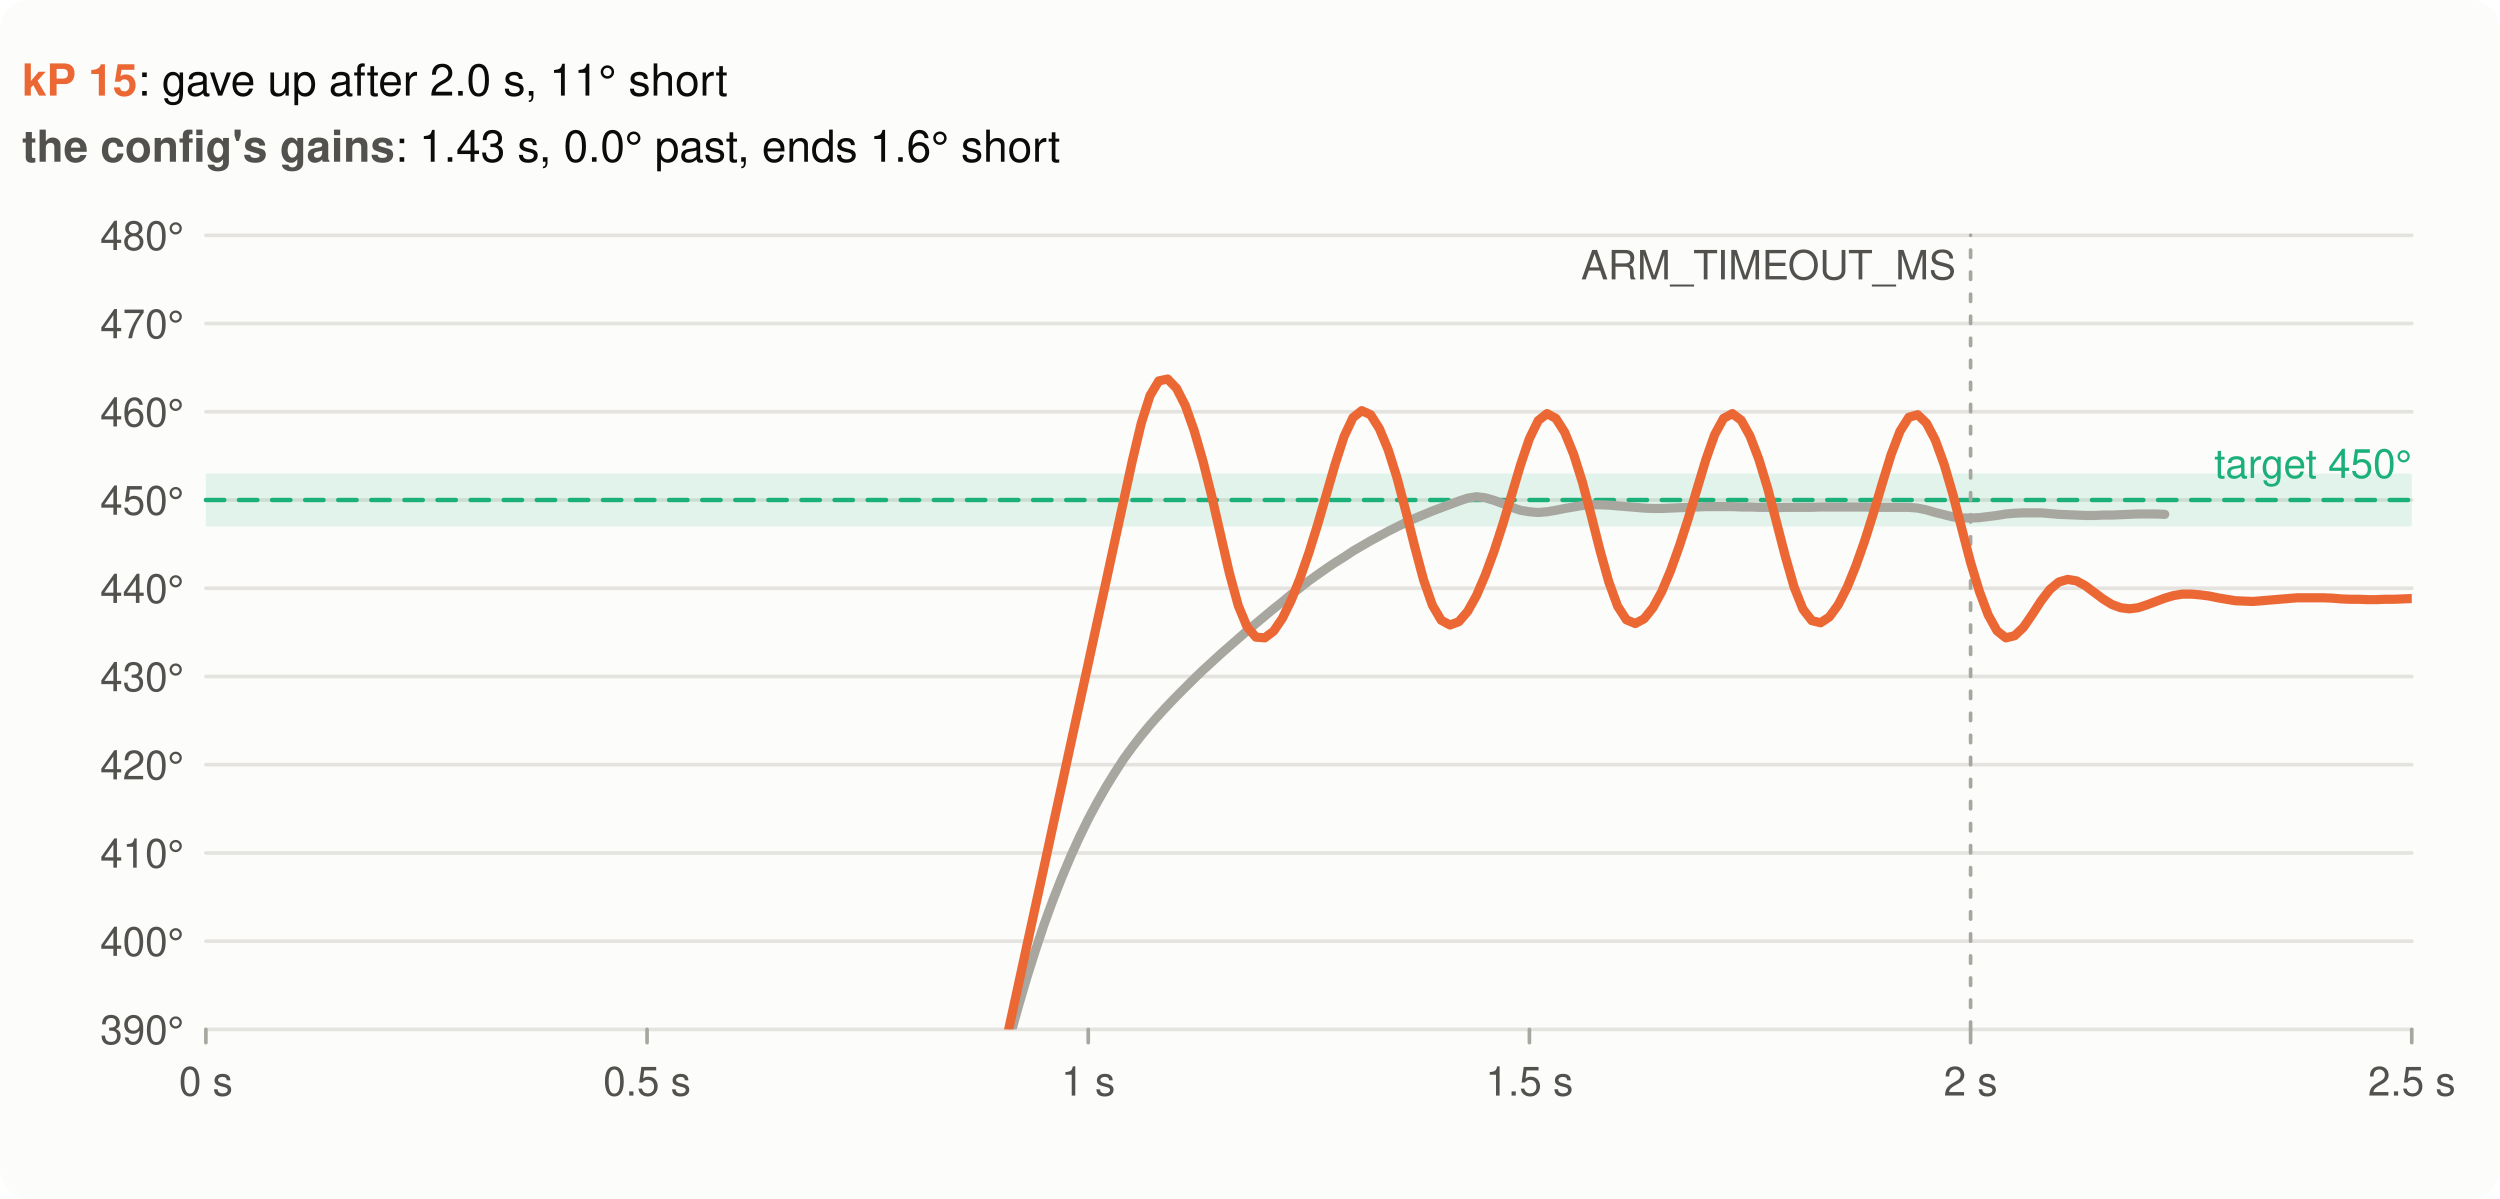
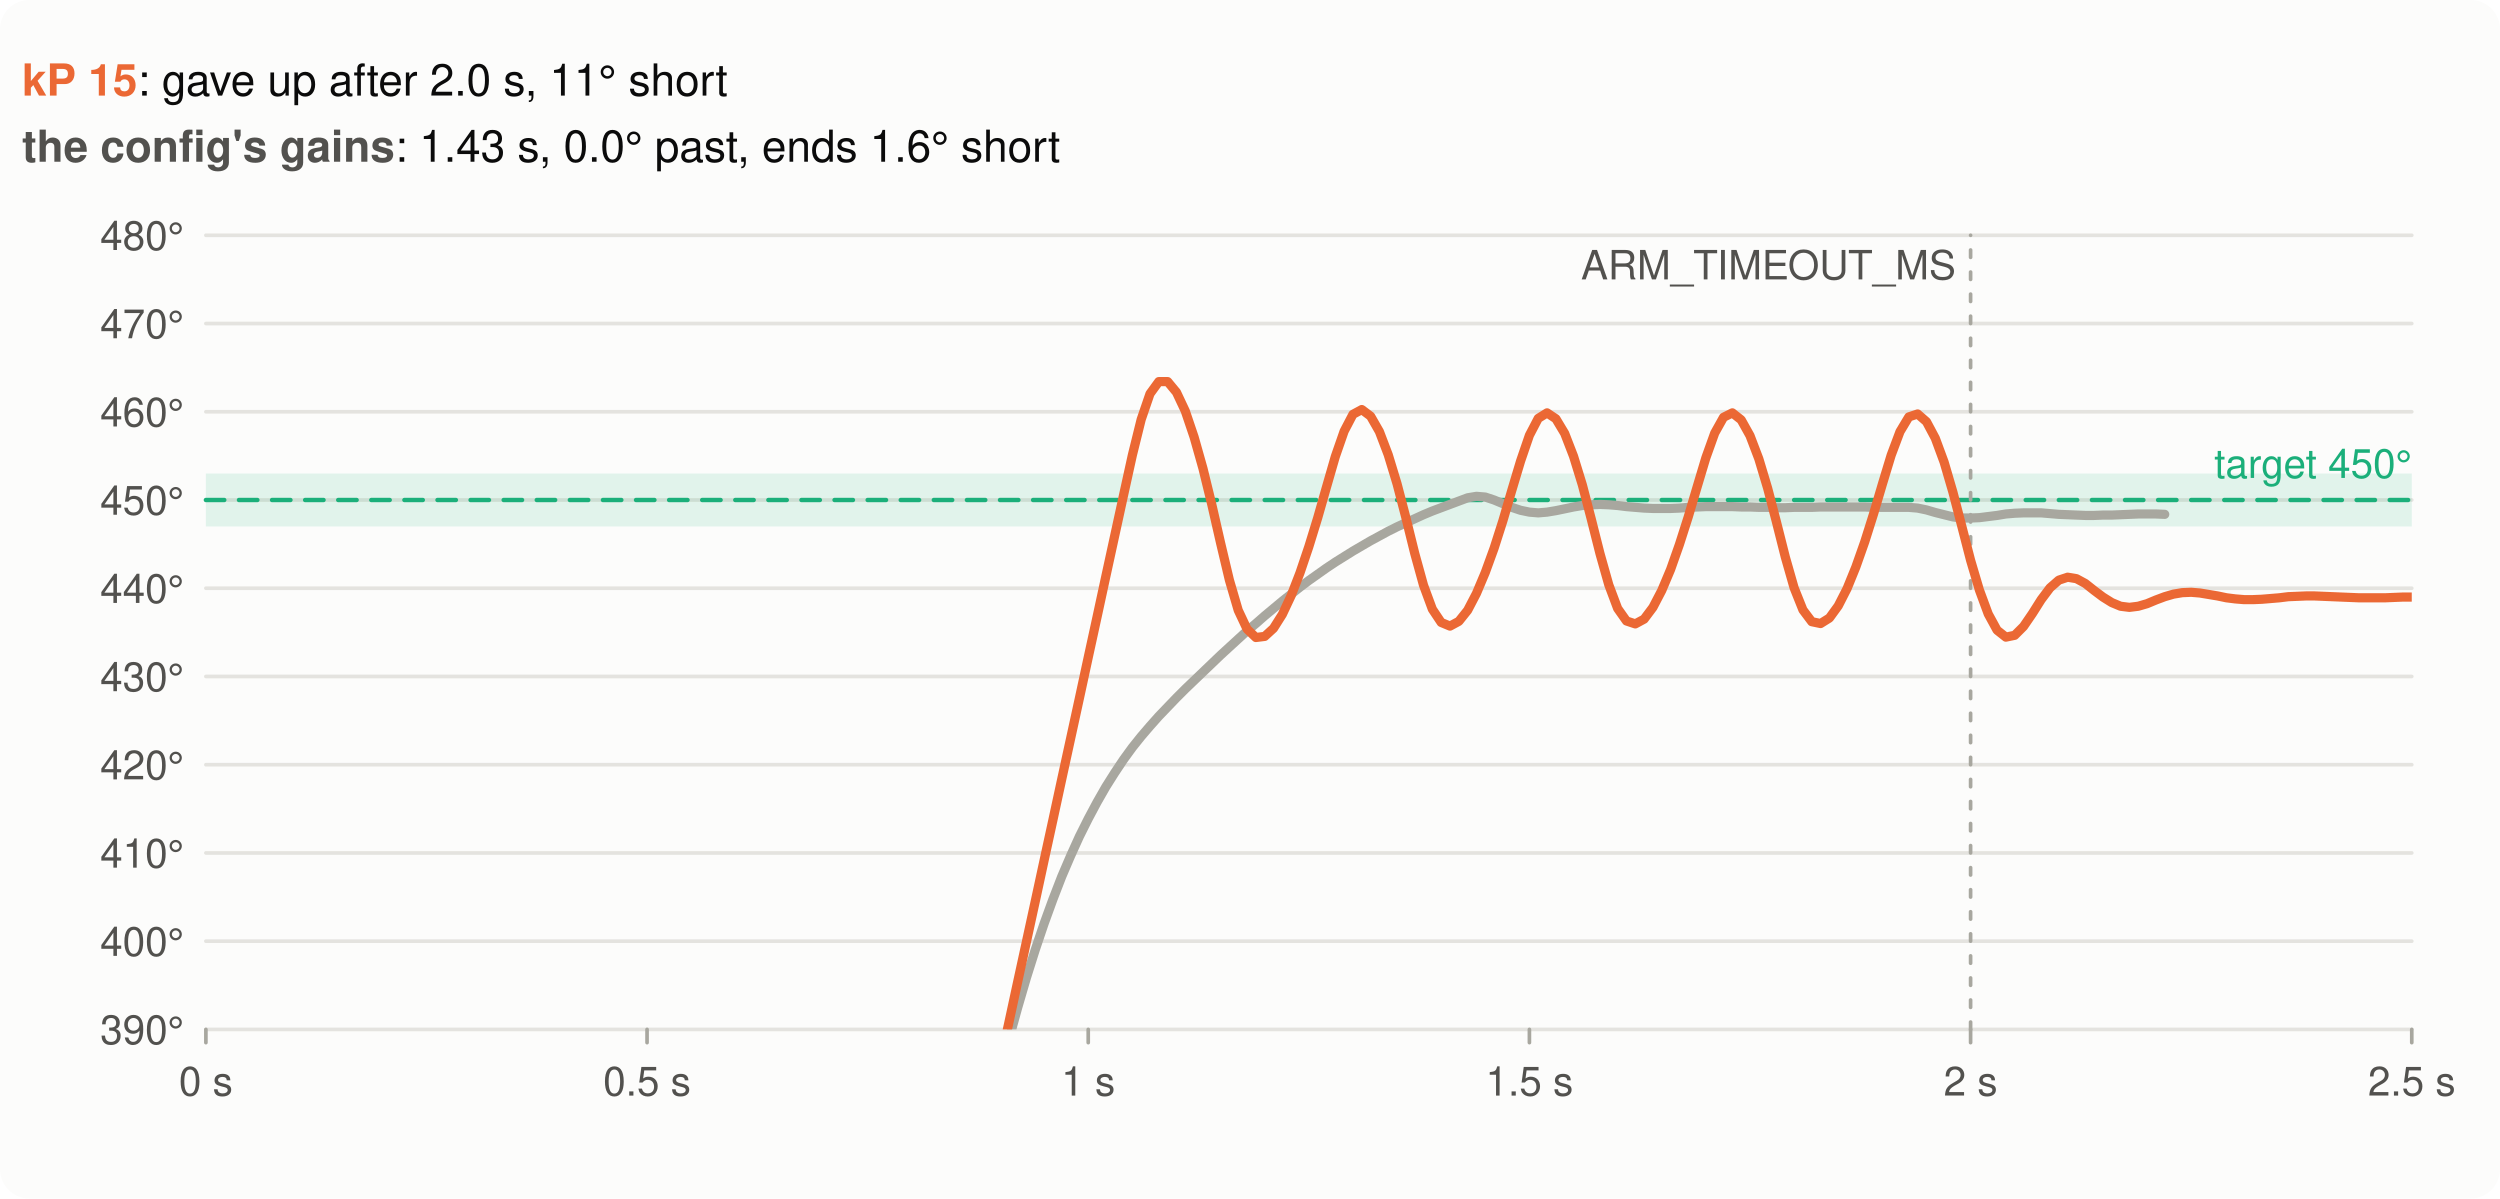
<svg xmlns="http://www.w3.org/2000/svg" width="680" height="326" viewBox="0 0 680 326" font-family="-apple-system, Segoe UI, Helvetica, Arial, sans-serif">
  <rect width="100%" height="100%" rx="8" fill="#fcfcfb" />
  <line x1="56.0" y1="280.0" x2="656.0" y2="280.0" stroke="#e4e3df" stroke-width="1.0" stroke-linecap="round" />
  <text x="50.0" y="284.0" text-anchor="end" fill="#52514e" font-size="11">390°</text>
  <line x1="56.0" y1="256.0" x2="656.0" y2="256.0" stroke="#e4e3df" stroke-width="1.0" stroke-linecap="round" />
  <text x="50.0" y="260.0" text-anchor="end" fill="#52514e" font-size="11">400°</text>
  <line x1="56.0" y1="232.0" x2="656.0" y2="232.0" stroke="#e4e3df" stroke-width="1.0" stroke-linecap="round" />
  <text x="50.0" y="236.0" text-anchor="end" fill="#52514e" font-size="11">410°</text>
  <line x1="56.0" y1="208.0" x2="656.0" y2="208.0" stroke="#e4e3df" stroke-width="1.0" stroke-linecap="round" />
  <text x="50.0" y="212.0" text-anchor="end" fill="#52514e" font-size="11">420°</text>
  <line x1="56.0" y1="184.0" x2="656.0" y2="184.0" stroke="#e4e3df" stroke-width="1.0" stroke-linecap="round" />
  <text x="50.0" y="188.0" text-anchor="end" fill="#52514e" font-size="11">430°</text>
  <line x1="56.0" y1="160.0" x2="656.0" y2="160.0" stroke="#e4e3df" stroke-width="1.0" stroke-linecap="round" />
  <text x="50.0" y="164.0" text-anchor="end" fill="#52514e" font-size="11">440°</text>
  <line x1="56.0" y1="136.0" x2="656.0" y2="136.0" stroke="#e4e3df" stroke-width="1.0" stroke-linecap="round" />
  <text x="50.0" y="140.0" text-anchor="end" fill="#52514e" font-size="11">450°</text>
  <line x1="56.0" y1="112.0" x2="656.0" y2="112.0" stroke="#e4e3df" stroke-width="1.0" stroke-linecap="round" />
  <text x="50.0" y="116.0" text-anchor="end" fill="#52514e" font-size="11">460°</text>
  <line x1="56.0" y1="88.0" x2="656.0" y2="88.0" stroke="#e4e3df" stroke-width="1.0" stroke-linecap="round" />
  <text x="50.0" y="92.0" text-anchor="end" fill="#52514e" font-size="11">470°</text>
  <line x1="56.0" y1="64.0" x2="656.0" y2="64.0" stroke="#e4e3df" stroke-width="1.0" stroke-linecap="round" />
  <text x="50.0" y="68.0" text-anchor="end" fill="#52514e" font-size="11">480°</text>
  <line x1="56.0" y1="280.0" x2="56.0" y2="283.6" stroke="#a8a79f" stroke-width="1.0" stroke-linecap="round" />
  <text x="56.0" y="298.0" text-anchor="middle" fill="#52514e" font-size="11">0 s</text>
  <line x1="176.0" y1="280.0" x2="176.0" y2="283.6" stroke="#a8a79f" stroke-width="1.0" stroke-linecap="round" />
  <text x="176.0" y="298.0" text-anchor="middle" fill="#52514e" font-size="11">0.5 s</text>
  <line x1="296.0" y1="280.0" x2="296.0" y2="283.6" stroke="#a8a79f" stroke-width="1.0" stroke-linecap="round" />
  <text x="296.0" y="298.0" text-anchor="middle" fill="#52514e" font-size="11">1 s</text>
  <line x1="416.0" y1="280.0" x2="416.0" y2="283.6" stroke="#a8a79f" stroke-width="1.0" stroke-linecap="round" />
  <text x="416.0" y="298.0" text-anchor="middle" fill="#52514e" font-size="11">1.5 s</text>
  <line x1="536.0" y1="280.0" x2="536.0" y2="283.6" stroke="#a8a79f" stroke-width="1.0" stroke-linecap="round" />
  <text x="536.0" y="298.0" text-anchor="middle" fill="#52514e" font-size="11">2 s</text>
  <line x1="656.0" y1="280.0" x2="656.0" y2="283.6" stroke="#a8a79f" stroke-width="1.0" stroke-linecap="round" />
  <text x="656.0" y="298.0" text-anchor="middle" fill="#52514e" font-size="11">2.5 s</text>
  <rect x="56.0" y="128.8" width="600.0" height="14.4" fill="#1baf7a" fill-opacity="0.12" />
  <line x1="56.0" y1="136.0" x2="656.0" y2="136.0" stroke="#1baf7a" stroke-width="1.2" stroke-linecap="round" stroke-dasharray="5 4" />
  <text x="656.0" y="130.0" text-anchor="end" fill="#1baf7a" font-size="11">target 450°</text>
  <line x1="536.0" y1="280.0" x2="536.0" y2="64.0" stroke="#a8a79f" stroke-width="1.0" stroke-linecap="round" stroke-dasharray="2 4" />
  <text x="532.0" y="76.0" text-anchor="end" fill="#52514e" font-size="11">ARM_TIMEOUT_MS</text>
  <clipPath id="inside">
    <rect x="56.0" y="64.0" width="600.0" height="216.0" />
  </clipPath>
  <g clip-path="url(#inside)">
-     <path d="M56.0 1217.8 L58.4 1217.8 L60.8 1216.7 L63.2 1213.8 L65.6 1209.4 L68.0 1203.8 L70.4 1197.2 L72.8 1189.7 L75.2 1181.7 L77.6 1173.0 L80.0 1164.0 L82.4 1154.5 L84.8 1144.8 L87.2 1134.9 L89.6 1124.7 L92.0 1114.4 L94.4 1103.9 L96.8 1093.4 L99.2 1082.7 L101.6 1072.0 L104.0 1061.2 L106.4 1050.4 L108.8 1039.5 L111.2 1028.6 L113.6 1017.7 L116.0 1006.8 L118.4 995.8 L120.8 984.8 L123.2 973.8 L125.6 962.8 L128.0 951.8 L130.4 940.8 L132.8 929.8 L135.2 918.8 L137.6 907.8 L140.0 896.7 L142.4 885.7 L144.8 874.7 L147.2 863.6 L149.6 852.6 L152.0 841.6 L154.4 830.5 L156.8 819.5 L159.2 808.5 L161.6 797.4 L164.0 786.4 L166.4 775.3 L168.8 764.3 L171.2 753.3 L173.6 742.2 L176.0 731.2 L178.4 720.1 L180.8 709.1 L183.2 698.1 L185.6 687.0 L188.0 676.0 L190.4 664.9 L192.8 653.9 L195.2 642.9 L197.6 631.8 L200.0 620.8 L202.4 609.7 L204.8 598.7 L207.2 587.7 L209.6 576.6 L212.0 565.6 L214.4 554.5 L216.8 543.5 L219.2 532.5 L221.6 521.4 L224.0 510.4 L226.4 499.3 L228.8 488.3 L231.2 477.3 L233.6 466.2 L236.0 455.2 L238.4 444.1 L240.8 433.1 L243.2 422.1 L245.6 411.0 L248.0 400.0 L250.4 388.9 L252.8 377.9 L255.2 366.9 L257.6 355.8 L260.0 344.8 L262.4 333.8 L264.8 322.9 L267.2 312.3 L269.6 302.1 L272.0 292.3 L274.4 283.1 L276.8 274.4 L279.2 266.2 L281.6 258.6 L284.0 251.4 L286.4 244.8 L288.8 238.7 L291.2 233.0 L293.6 227.7 L296.0 222.8 L298.4 218.3 L300.8 214.1 L303.2 210.2 L305.6 206.5 L308.0 203.2 L310.4 200.1 L312.8 197.2 L315.2 194.5 L317.6 191.9 L320.0 189.4 L322.4 187.0 L324.8 184.6 L327.2 182.3 L329.6 180.1 L332.0 177.9 L334.4 175.8 L336.8 173.7 L339.2 171.6 L341.6 169.6 L344.0 167.6 L346.4 165.6 L348.8 163.7 L351.2 161.7 L353.6 159.9 L356.0 158.0 L358.4 156.3 L360.8 154.6 L363.2 153.0 L365.6 151.5 L368.0 149.9 L370.4 148.5 L372.8 147.1 L375.2 145.8 L377.6 144.5 L380.0 143.3 L382.4 142.1 L384.8 141.0 L387.2 140.0 L389.6 139.0 L392.0 138.1 L394.4 137.2 L396.8 136.3 L399.2 135.5 L401.6 135.1 L404.0 135.4 L406.4 136.1 L408.8 137.0 L411.2 138.0 L413.6 138.8 L416.0 139.2 L418.4 139.4 L420.8 139.2 L423.2 138.8 L425.6 138.3 L428.0 137.9 L430.4 137.5 L432.8 137.3 L435.2 137.3 L437.6 137.4 L440.0 137.6 L442.4 137.8 L444.8 138.0 L447.2 138.2 L449.6 138.3 L452.0 138.3 L454.4 138.2 L456.8 138.1 L459.2 138.0 L461.6 137.9 L464.0 137.8 L466.4 137.8 L468.8 137.8 L471.2 137.8 L473.6 137.9 L476.0 137.9 L478.4 138.0 L480.8 138.0 L483.2 138.1 L485.6 138.0 L488.0 138.0 L490.4 138.0 L492.8 138.0 L495.2 137.9 L497.6 137.9 L500.0 137.9 L502.4 137.9 L504.8 137.9 L507.2 137.9 L509.6 138.0 L512.0 138.0 L514.4 138.0 L516.8 138.0 L519.2 138.0 L521.6 138.2 L524.0 138.7 L526.4 139.4 L528.8 140.0 L531.2 140.6 L533.6 140.9 L536.0 140.9 L538.4 140.8 L540.8 140.5 L543.2 140.2 L545.6 139.8 L548.0 139.6 L550.4 139.5 L552.8 139.5 L555.2 139.5 L557.6 139.7 L560.0 139.9 L562.4 140.0 L564.8 140.1 L567.2 140.2 L569.6 140.2 L572.0 140.1 L574.4 140.1 L576.8 140.0 L579.2 139.9 L581.6 139.8 L584.0 139.8 L586.4 139.8 L588.8 139.9 " fill="none" stroke="#a8a79f" stroke-width="2.5" stroke-linejoin="round" stroke-linecap="round" />
-     <path d="M56.0 1219.0 L58.4 1219.1 L60.8 1218.0 L63.2 1215.1 L65.6 1210.7 L68.0 1205.0 L70.4 1198.4 L72.8 1191.0 L75.2 1182.9 L77.6 1174.3 L80.0 1165.2 L82.4 1155.8 L84.8 1146.1 L87.2 1136.1 L89.6 1126.0 L92.0 1115.6 L94.4 1105.2 L96.8 1094.6 L99.2 1084.0 L101.6 1073.3 L104.0 1062.5 L106.4 1051.7 L108.8 1040.8 L111.2 1029.9 L113.6 1019.0 L116.0 1008.0 L118.4 997.1 L120.8 986.1 L123.2 975.1 L125.6 964.1 L128.0 953.1 L130.4 942.1 L132.8 931.1 L135.2 920.1 L137.6 909.0 L140.0 898.0 L142.4 887.0 L144.8 875.9 L147.2 864.9 L149.6 853.9 L152.0 842.8 L154.4 831.8 L156.8 820.8 L159.2 809.7 L161.6 798.7 L164.0 787.7 L166.4 776.6 L168.8 765.6 L171.2 754.5 L173.6 743.5 L176.0 732.5 L178.4 721.4 L180.8 710.4 L183.2 699.3 L185.6 688.3 L188.0 677.3 L190.4 666.2 L192.8 655.2 L195.2 644.1 L197.6 633.1 L200.0 622.1 L202.4 611.0 L204.8 600.0 L207.2 588.9 L209.6 577.9 L212.0 566.9 L214.4 555.8 L216.8 544.8 L219.2 533.7 L221.6 522.7 L224.0 511.7 L226.4 500.6 L228.8 489.6 L231.2 478.5 L233.6 467.5 L236.0 456.5 L238.4 445.4 L240.8 434.4 L243.2 423.3 L245.6 412.3 L248.0 401.3 L250.4 390.2 L252.8 379.2 L255.2 368.1 L257.6 357.1 L260.0 346.1 L262.4 335.0 L264.8 324.0 L267.2 312.9 L269.6 301.9 L272.0 290.9 L274.4 279.8 L276.8 268.8 L279.2 257.7 L281.6 246.7 L284.0 235.7 L286.4 224.6 L288.8 213.6 L291.2 202.5 L293.6 191.5 L296.0 180.5 L298.4 169.4 L300.8 158.4 L303.2 147.3 L305.6 136.3 L308.0 125.3 L310.4 115.2 L312.8 107.6 L315.2 103.6 L317.6 103.1 L320.0 105.6 L322.4 110.3 L324.8 117.1 L327.2 125.4 L329.6 135.0 L332.0 145.5 L334.4 155.9 L336.8 164.7 L339.2 170.5 L341.6 173.3 L344.0 173.5 L346.4 171.7 L348.8 168.2 L351.2 163.3 L353.6 157.3 L356.0 150.4 L358.4 142.7 L360.8 134.4 L363.2 126.1 L365.6 118.7 L368.0 113.6 L370.4 111.7 L372.8 112.8 L375.2 116.6 L377.6 122.4 L380.0 130.0 L382.4 139.1 L384.8 148.7 L387.2 157.7 L389.6 164.6 L392.0 168.7 L394.4 170.0 L396.8 169.1 L399.2 166.3 L401.6 162.0 L404.0 156.4 L406.4 149.9 L408.8 142.5 L411.2 134.5 L413.6 126.4 L416.0 119.3 L418.4 114.4 L420.8 112.5 L423.2 113.8 L425.6 117.6 L428.0 123.5 L430.4 131.1 L432.8 140.2 L435.2 149.7 L437.6 158.3 L440.0 164.9 L442.4 168.6 L444.8 169.6 L447.2 168.3 L449.6 165.3 L452.0 160.9 L454.4 155.2 L456.8 148.5 L459.2 141.1 L461.6 133.0 L464.0 125.0 L466.4 118.2 L468.8 113.8 L471.2 112.5 L473.6 114.3 L476.0 118.6 L478.4 124.9 L480.8 132.8 L483.2 142.0 L485.6 151.3 L488.0 159.7 L490.4 165.7 L492.8 168.8 L495.2 169.4 L497.6 167.8 L500.0 164.5 L502.4 159.8 L504.8 153.9 L507.2 147.1 L509.6 139.5 L512.0 131.4 L514.4 123.6 L516.8 117.3 L519.2 113.5 L521.6 112.8 L524.0 115.1 L526.4 119.7 L528.8 126.3 L531.2 134.5 L533.6 143.8 L536.0 153.0 L538.4 160.9 L540.8 167.3 L543.2 171.6 L545.6 173.5 L548.0 172.9 L550.4 170.6 L552.8 167.1 L555.2 163.4 L557.6 160.3 L560.0 158.3 L562.4 157.6 L564.8 158.0 L567.2 159.3 L569.6 161.1 L572.0 162.9 L574.4 164.4 L576.8 165.3 L579.2 165.6 L581.6 165.3 L584.0 164.5 L586.4 163.6 L588.8 162.7 L591.2 162.0 L593.6 161.6 L596.0 161.6 L598.4 161.8 L600.8 162.1 L603.2 162.6 L605.6 163.0 L608.0 163.4 L610.4 163.5 L612.8 163.6 L615.2 163.4 L617.6 163.2 L620.0 163.0 L622.4 162.8 L624.8 162.6 L627.2 162.6 L629.6 162.6 L632.0 162.6 L634.4 162.7 L636.8 162.9 L639.2 163.0 L641.6 163.0 L644.0 163.1 L646.4 163.1 L648.8 163.0 L651.2 163.0 L653.6 162.9 L656.0 162.8 L658.4 162.8 L660.8 162.8 L663.2 162.8 L665.6 162.8 L668.0 162.9 L670.4 162.9 L672.8 162.9 L675.2 162.9 L677.6 162.9 L680.0 162.9 L682.4 162.9 L684.8 162.9 L687.2 162.9 L689.6 162.9 L692.0 162.9 L694.4 162.9 L696.8 162.9 L699.2 162.9 L701.6 162.9 L704.0 162.9 L706.4 162.9 L708.8 162.9 L711.2 162.9 L713.6 162.9 L716.0 162.9 L718.4 162.9 L720.8 162.9 L723.2 162.9 L725.6 162.9 L728.0 162.9 " fill="none" stroke="#eb6834" stroke-width="2.5" stroke-linejoin="round" stroke-linecap="round" />
+     <path d="M56.0 1218.1 L58.4 1218.1 L60.8 1216.9 L63.2 1213.9 L65.6 1209.4 L68.0 1203.7 L70.4 1197.1 L72.8 1189.6 L75.2 1181.5 L77.6 1172.9 L80.0 1163.8 L82.4 1154.3 L84.8 1144.6 L87.2 1134.6 L89.6 1124.5 L92.0 1114.1 L94.4 1103.7 L96.8 1093.1 L99.2 1082.5 L101.6 1071.7 L104.0 1061.0 L106.4 1050.1 L108.8 1039.3 L111.2 1028.4 L113.6 1017.4 L116.0 1006.5 L118.4 995.5 L120.8 984.6 L123.2 973.6 L125.6 962.6 L128.0 951.6 L130.4 940.6 L132.8 929.5 L135.2 918.5 L137.6 907.5 L140.0 896.5 L142.4 885.4 L144.8 874.4 L147.2 863.4 L149.6 852.3 L152.0 841.3 L154.4 830.3 L156.8 819.2 L159.2 808.2 L161.6 797.1 L164.0 786.1 L166.4 775.1 L168.8 764.0 L171.2 753.0 L173.6 742.0 L176.0 730.9 L178.4 719.9 L180.8 708.8 L183.2 697.8 L185.6 686.8 L188.0 675.7 L190.4 664.7 L192.8 653.6 L195.2 642.6 L197.6 631.6 L200.0 620.5 L202.4 609.5 L204.8 598.4 L207.2 587.4 L209.6 576.4 L212.0 565.3 L214.4 554.3 L216.8 543.2 L219.2 532.2 L221.6 521.2 L224.0 510.1 L226.4 499.1 L228.8 488.0 L231.2 477.0 L233.6 466.0 L236.0 454.9 L238.4 443.9 L240.8 432.8 L243.2 421.8 L245.6 410.8 L248.0 399.7 L250.4 388.7 L252.8 377.6 L255.2 366.6 L257.6 355.6 L260.0 344.5 L262.4 333.5 L264.8 322.6 L267.2 312.0 L269.6 301.8 L272.0 292.1 L274.4 282.8 L276.8 274.1 L279.2 265.9 L281.6 258.3 L284.0 251.2 L286.4 244.6 L288.8 238.4 L291.2 232.8 L293.6 227.5 L296.0 222.7 L298.4 218.2 L300.8 214.0 L303.2 210.2 L305.6 206.6 L308.0 203.3 L310.4 200.3 L312.8 197.5 L315.2 194.8 L317.6 192.3 L320.0 189.8 L322.4 187.4 L324.8 185.1 L327.2 182.8 L329.6 180.5 L332.0 178.2 L334.4 176.0 L336.8 173.8 L339.2 171.6 L341.6 169.6 L344.0 167.5 L346.4 165.5 L348.8 163.5 L351.2 161.6 L353.6 159.7 L356.0 157.9 L358.4 156.2 L360.8 154.5 L363.2 152.9 L365.6 151.4 L368.0 149.9 L370.4 148.5 L372.8 147.1 L375.2 145.8 L377.6 144.5 L380.0 143.3 L382.4 142.2 L384.8 141.1 L387.2 140.0 L389.6 139.0 L392.0 138.1 L394.4 137.2 L396.8 136.3 L399.2 135.4 L401.6 135.0 L404.0 135.2 L406.4 136.0 L408.8 137.0 L411.2 138.0 L413.6 138.8 L416.0 139.3 L418.4 139.5 L420.8 139.3 L423.2 138.9 L425.6 138.4 L428.0 137.9 L430.4 137.5 L432.8 137.3 L435.2 137.2 L437.6 137.3 L440.0 137.5 L442.4 137.8 L444.8 138.0 L447.2 138.2 L449.6 138.3 L452.0 138.3 L454.4 138.3 L456.8 138.2 L459.2 138.0 L461.6 137.9 L464.0 137.8 L466.4 137.8 L468.8 137.8 L471.2 137.8 L473.6 137.9 L476.0 137.9 L478.4 138.0 L480.8 138.0 L483.2 138.1 L485.6 138.1 L488.0 138.0 L490.4 138.0 L492.8 138.0 L495.2 137.9 L497.6 137.9 L500.0 137.9 L502.4 137.9 L504.8 137.9 L507.2 137.9 L509.6 138.0 L512.0 138.0 L514.4 138.0 L516.8 138.0 L519.2 138.0 L521.6 138.2 L524.0 138.7 L526.4 139.4 L528.8 140.0 L531.2 140.6 L533.6 140.9 L536.0 140.9 L538.4 140.8 L540.8 140.5 L543.2 140.2 L545.6 139.8 L548.0 139.6 L550.4 139.5 L552.8 139.5 L555.2 139.5 L557.6 139.7 L560.0 139.9 L562.4 140.0 L564.8 140.1 L567.2 140.2 L569.6 140.2 L572.0 140.1 L574.4 140.1 L576.8 140.0 L579.2 139.9 L581.6 139.8 L584.0 139.8 L586.4 139.8 L588.8 139.9 " fill="none" stroke="#a8a79f" stroke-width="2.5" stroke-linejoin="round" stroke-linecap="round" />
+     <path d="M56.0 1218.1 L58.4 1218.1 L60.8 1216.8 L63.2 1213.8 L65.6 1209.4 L68.0 1203.7 L70.4 1197.0 L72.8 1189.6 L75.2 1181.4 L77.6 1172.8 L80.0 1163.7 L82.4 1154.3 L84.8 1144.5 L87.2 1134.5 L89.6 1124.4 L92.0 1114.0 L94.4 1103.6 L96.8 1093.0 L99.2 1082.4 L101.6 1071.6 L104.0 1060.9 L106.4 1050.0 L108.8 1039.2 L111.2 1028.3 L113.6 1017.3 L116.0 1006.4 L118.4 995.4 L120.8 984.5 L123.2 973.5 L125.6 962.5 L128.0 951.5 L130.4 940.5 L132.8 929.4 L135.2 918.4 L137.6 907.4 L140.0 896.4 L142.4 885.3 L144.8 874.3 L147.2 863.3 L149.6 852.2 L152.0 841.2 L154.4 830.2 L156.8 819.1 L159.2 808.1 L161.6 797.1 L164.0 786.0 L166.4 775.0 L168.8 763.9 L171.2 752.9 L173.6 741.9 L176.0 730.8 L178.4 719.8 L180.8 708.7 L183.2 697.7 L185.6 686.7 L188.0 675.6 L190.4 664.6 L192.8 653.5 L195.2 642.5 L197.6 631.5 L200.0 620.4 L202.4 609.4 L204.8 598.3 L207.2 587.3 L209.6 576.3 L212.0 565.2 L214.4 554.2 L216.8 543.1 L219.2 532.1 L221.6 521.1 L224.0 510.0 L226.4 499.0 L228.8 487.9 L231.2 476.9 L233.6 465.9 L236.0 454.8 L238.4 443.8 L240.8 432.7 L243.2 421.7 L245.6 410.7 L248.0 399.6 L250.4 388.6 L252.8 377.5 L255.2 366.5 L257.6 355.5 L260.0 344.4 L262.4 333.4 L264.8 322.3 L267.2 311.3 L269.6 300.3 L272.0 289.2 L274.4 278.2 L276.8 267.1 L279.2 256.1 L281.6 245.1 L284.0 234.0 L286.4 223.0 L288.8 211.9 L291.2 200.9 L293.6 189.9 L296.0 178.8 L298.4 167.8 L300.8 156.7 L303.2 145.7 L305.6 134.7 L308.0 123.8 L310.4 114.1 L312.8 107.1 L315.2 103.8 L317.6 103.8 L320.0 106.7 L322.4 111.8 L324.8 118.9 L327.2 127.4 L329.6 137.2 L332.0 147.7 L334.4 157.8 L336.8 166.0 L339.2 171.1 L341.6 173.4 L344.0 173.1 L346.4 170.9 L348.8 167.1 L351.2 162.0 L353.6 155.8 L356.0 148.7 L358.4 140.9 L360.8 132.5 L363.2 124.2 L365.6 117.3 L368.0 112.7 L370.4 111.4 L372.8 113.2 L375.2 117.4 L377.6 123.7 L380.0 131.6 L382.4 140.8 L384.8 150.5 L387.2 159.2 L389.6 165.7 L392.0 169.3 L394.4 170.3 L396.8 169.0 L399.2 166.0 L401.6 161.4 L404.0 155.7 L406.4 149.1 L408.8 141.6 L411.2 133.4 L413.6 125.4 L416.0 118.4 L418.4 113.8 L420.8 112.3 L423.2 113.9 L425.6 117.9 L428.0 124.1 L430.4 131.9 L432.8 141.1 L435.2 150.6 L437.6 159.1 L440.0 165.5 L442.4 168.9 L444.8 169.7 L447.2 168.4 L449.6 165.2 L452.0 160.6 L454.4 154.9 L456.8 148.1 L459.2 140.6 L461.6 132.5 L464.0 124.5 L466.4 117.8 L468.8 113.5 L471.2 112.3 L473.6 114.2 L476.0 118.5 L478.4 124.8 L480.8 132.8 L483.2 142.0 L485.6 151.5 L488.0 159.9 L490.4 165.9 L492.8 169.1 L495.2 169.6 L497.6 168.1 L500.0 164.8 L502.4 160.1 L504.8 154.2 L507.2 147.4 L509.6 139.8 L512.0 131.7 L514.4 123.8 L516.8 117.4 L519.2 113.4 L521.6 112.6 L524.0 114.7 L526.4 119.2 L528.8 125.7 L531.2 133.9 L533.6 143.1 L536.0 152.4 L538.4 160.5 L540.8 167.0 L543.2 171.4 L545.6 173.3 L548.0 172.8 L550.4 170.4 L552.8 166.9 L555.2 163.1 L557.6 159.9 L560.0 157.8 L562.4 157.0 L564.8 157.4 L567.2 158.7 L569.6 160.6 L572.0 162.4 L574.4 163.9 L576.8 164.9 L579.2 165.2 L581.6 164.9 L584.0 164.2 L586.4 163.2 L588.8 162.3 L591.2 161.6 L593.6 161.2 L596.0 161.1 L598.4 161.3 L600.8 161.7 L603.2 162.1 L605.6 162.6 L608.0 162.9 L610.4 163.1 L612.8 163.1 L615.2 163.0 L617.6 162.8 L620.0 162.6 L622.4 162.3 L624.8 162.2 L627.2 162.1 L629.6 162.1 L632.0 162.2 L634.4 162.3 L636.8 162.4 L639.2 162.5 L641.6 162.6 L644.0 162.6 L646.4 162.6 L648.8 162.6 L651.2 162.5 L653.6 162.4 L656.0 162.4 L658.4 162.4 L660.8 162.4 L663.2 162.4 L665.6 162.4 L668.0 162.4 L670.4 162.4 L672.8 162.5 L675.2 162.5 L677.6 162.5 L680.0 162.5 L682.4 162.5 L684.8 162.5 L687.2 162.4 L689.6 162.4 L692.0 162.4 L694.4 162.4 L696.8 162.4 L699.2 162.4 L701.6 162.4 L704.0 162.4 L706.4 162.4 L708.8 162.5 L711.2 162.5 L713.6 162.5 L716.0 162.4 L718.4 162.4 L720.8 162.4 L723.2 162.4 L725.6 162.4 L728.0 162.4 " fill="none" stroke="#eb6834" stroke-width="2.5" stroke-linejoin="round" stroke-linecap="round" />
  </g>
  <text x="6.0" y="26.0" text-anchor="start" fill="#0b0b0b" font-size="12">
    <tspan fill="#eb6834" font-weight="600">kP 15</tspan>: gave up after 2.0 s, 11° short</text>
  <text x="6.0" y="44.0" text-anchor="start" fill="#0b0b0b" font-size="12">
    <tspan fill="#52514e" font-weight="600">the config's gains</tspan>: 1.43 s, 0.0° past, ends 1.6° short</text>
</svg>
